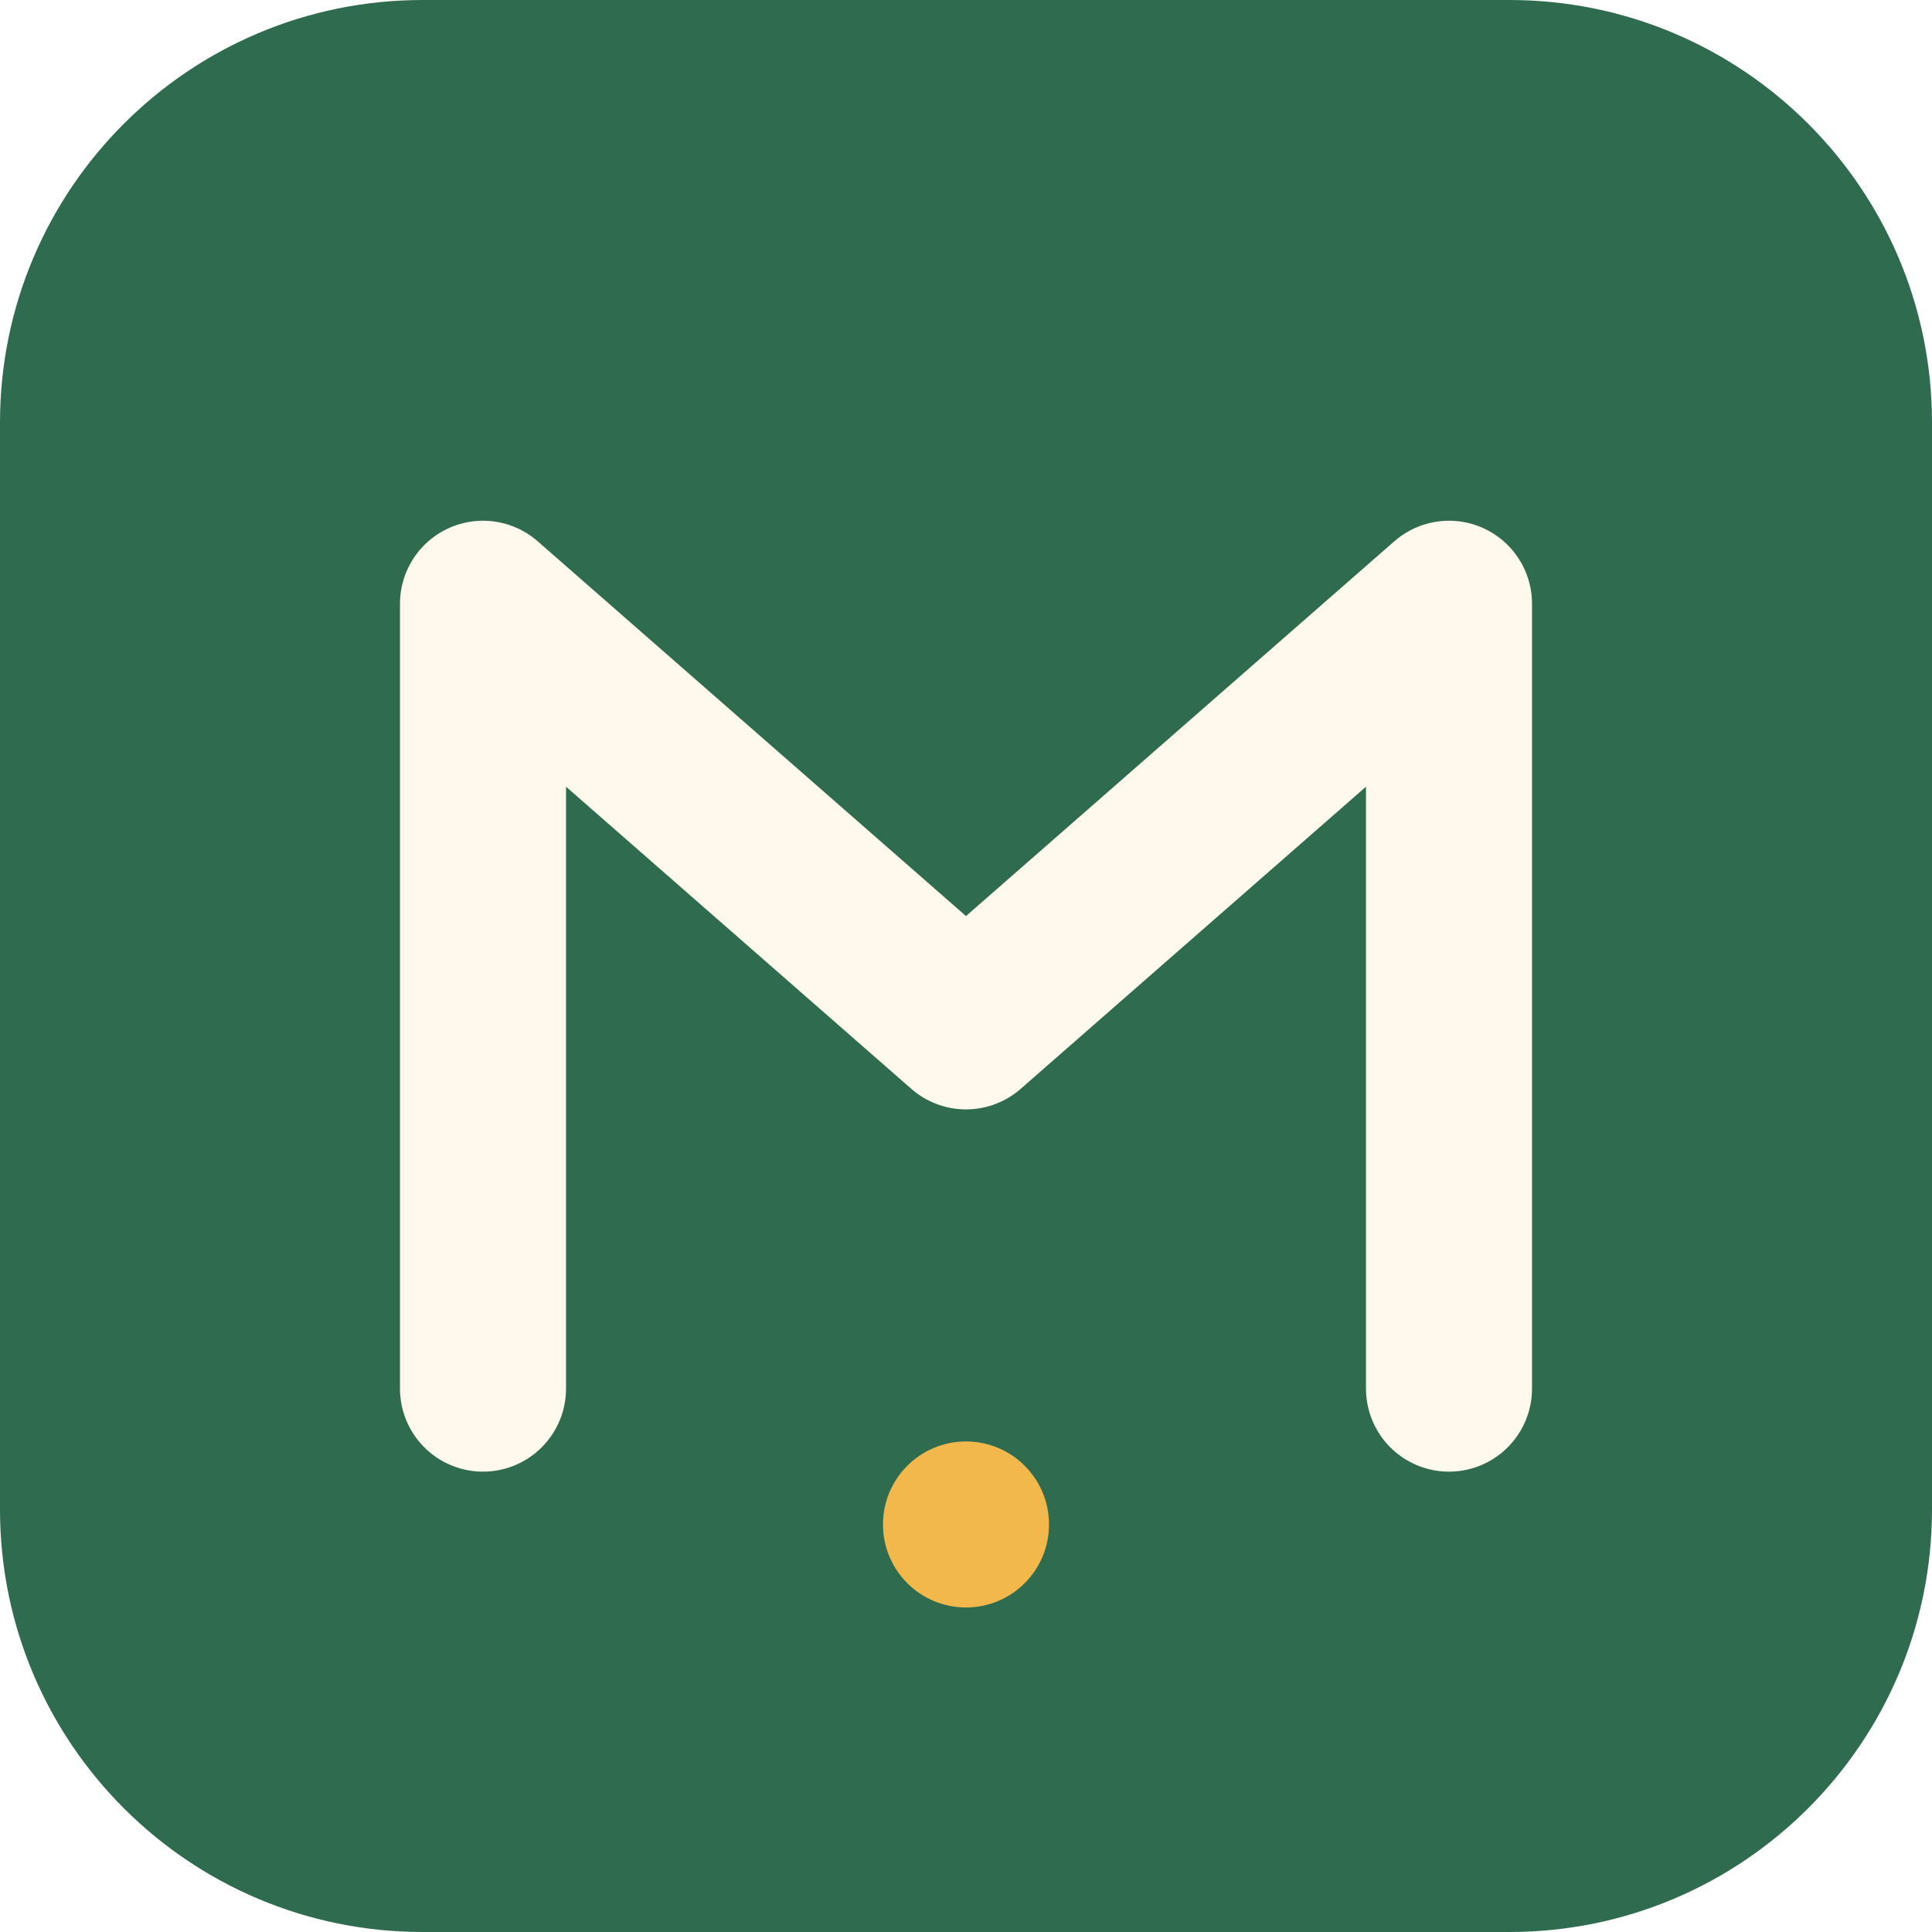
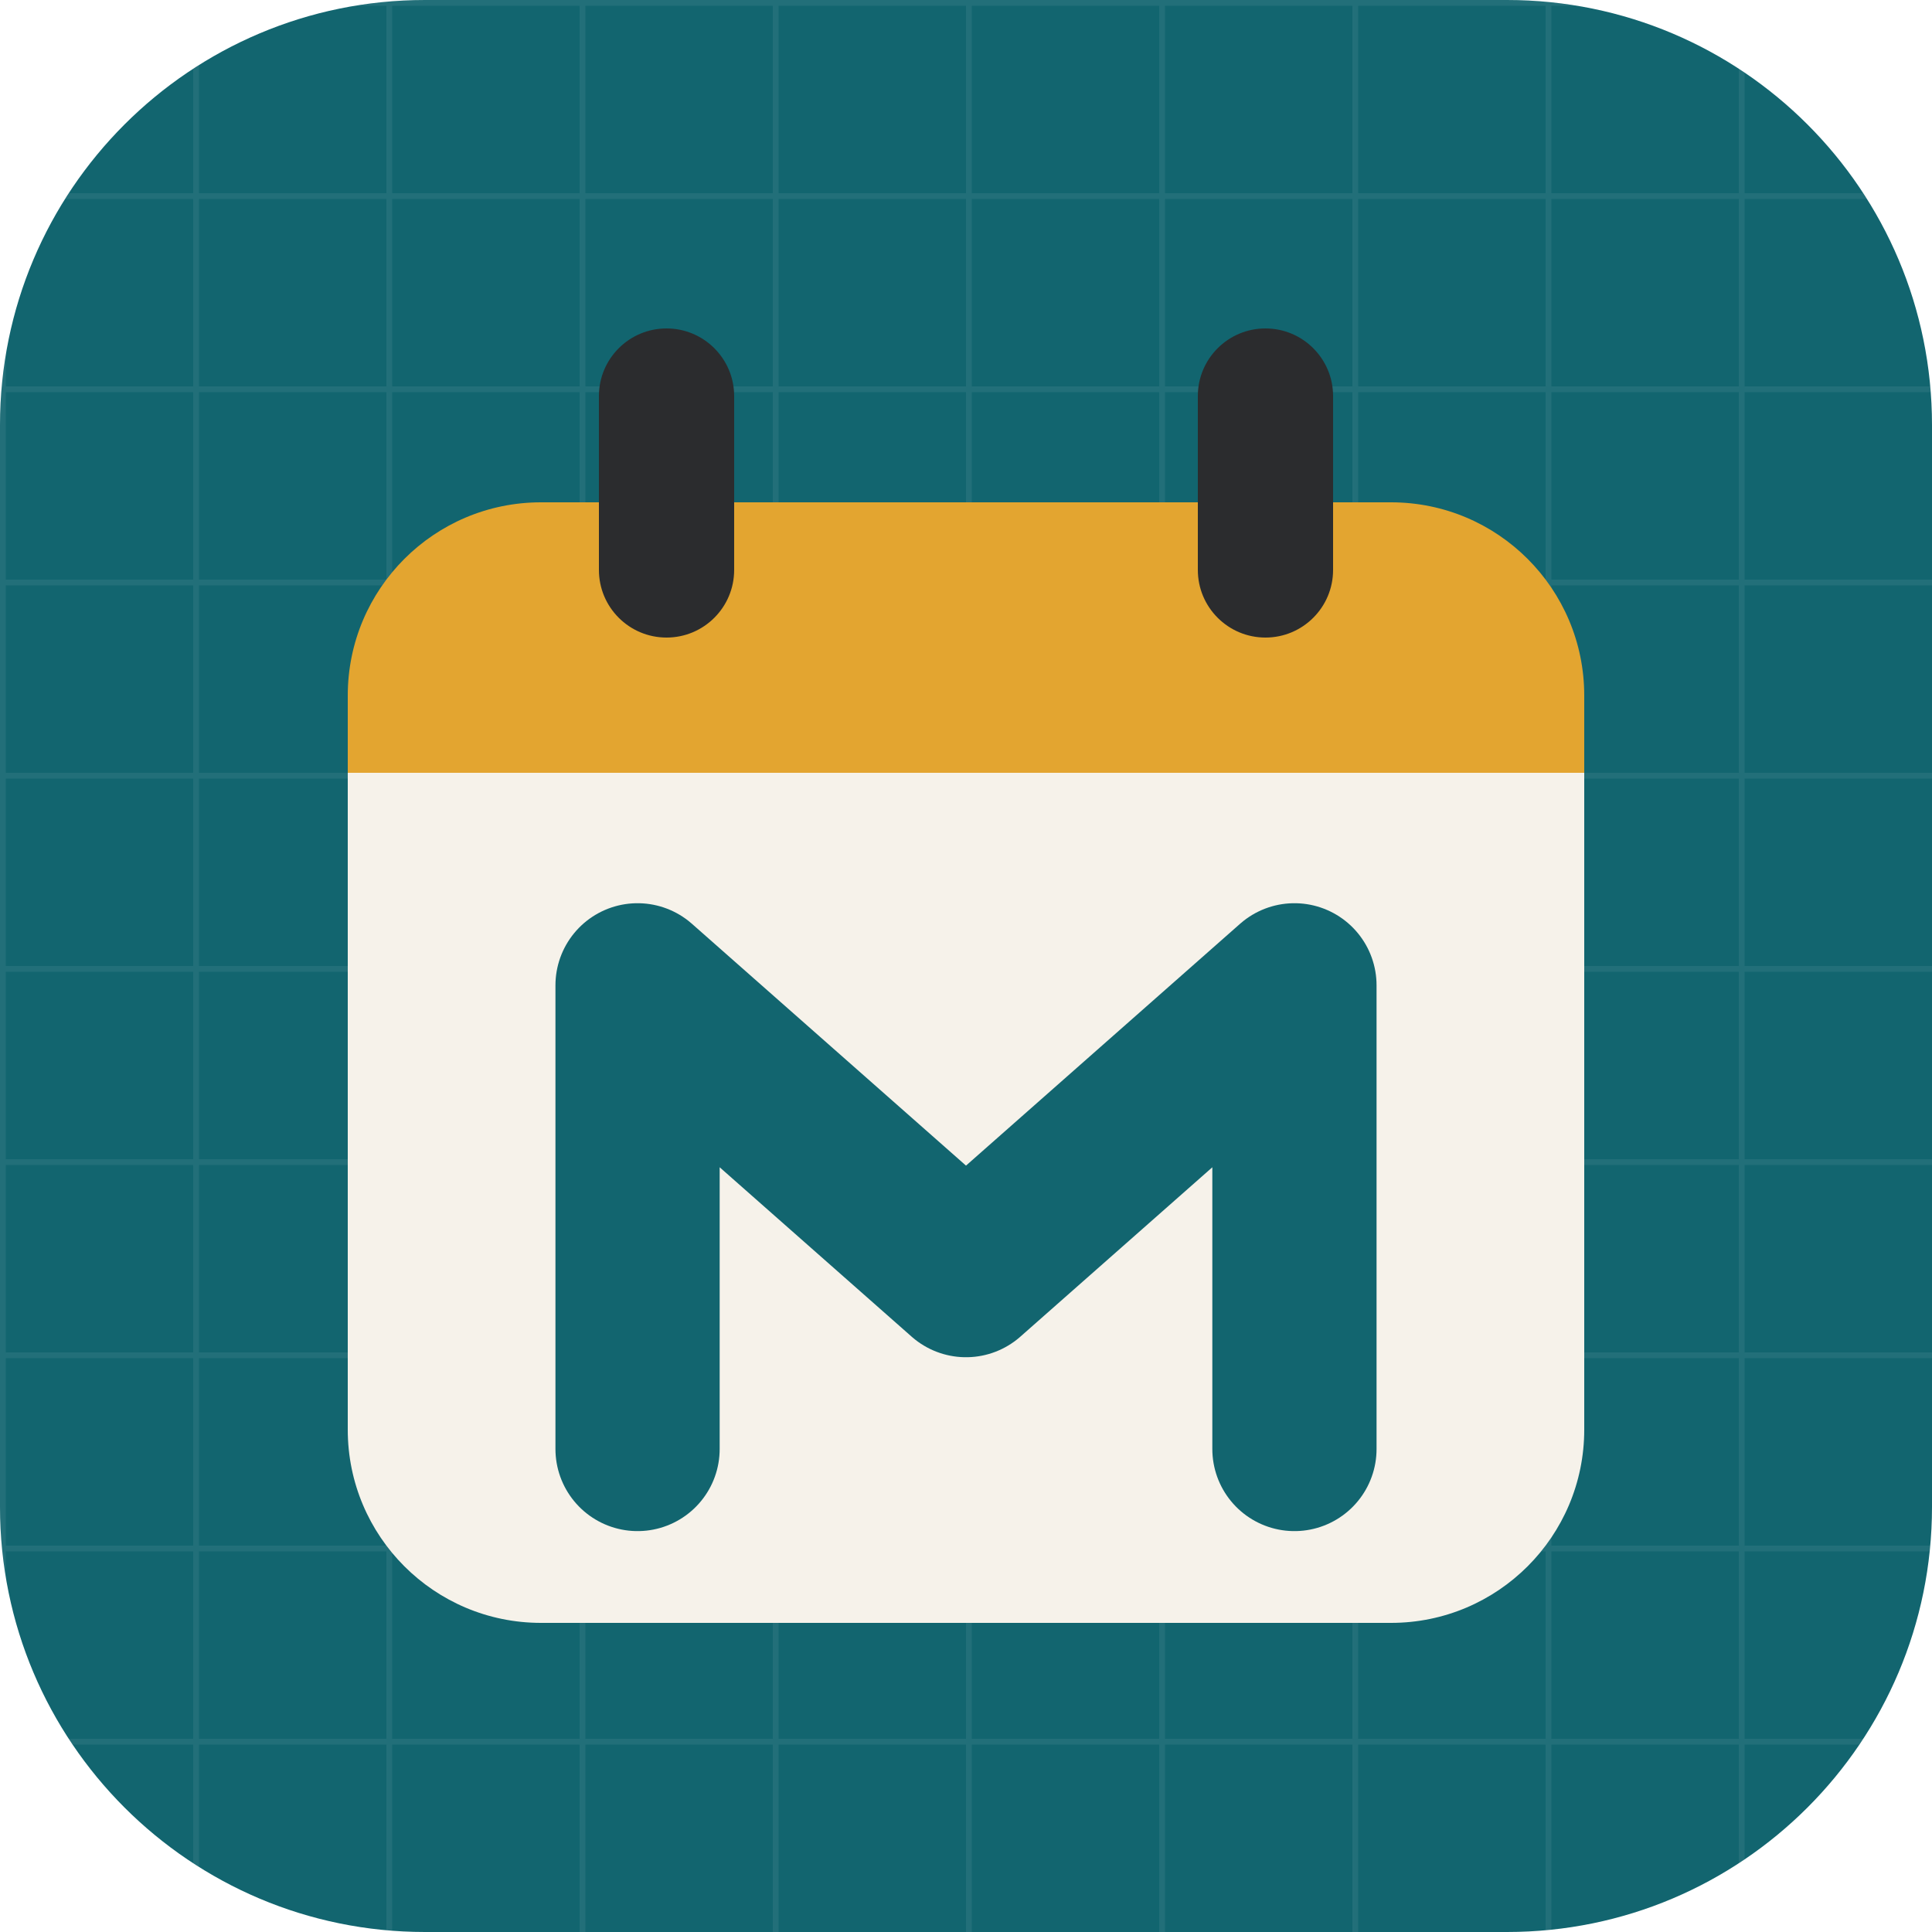
- <svg xmlns="http://www.w3.org/2000/svg" viewBox="0 0 512 512">
-   <rect width="512" height="512" rx="112" fill="#2f6b4f" />
-   <path d="M128 368V160l128 112 128-112v208" fill="none" stroke="#fff8ec" stroke-width="44" stroke-linecap="round" stroke-linejoin="round" />
-   <circle cx="256" cy="404" r="22" fill="#f2b84b" />
+ <svg xmlns="http://www.w3.org/2000/svg" viewBox="0 0 100 100">
+   <defs>
+     <pattern id="t" width="10" height="10" patternUnits="userSpaceOnUse">
+       <path d="M10 0H0V10" fill="none" stroke="rgba(255,255,255,.07)" stroke-width=".6" />
+     </pattern>
+   </defs>
+   <rect width="100" height="100" rx="22" fill="#12656F" />
+   <rect width="100" height="100" rx="22" fill="url(#t)" />
+   <path d="M18 36a10 10 0 0 1 10-10h44a10 10 0 0 1 10 10v4H18z" fill="#E3A530" />
+   <path d="M18 40h64v34a10 10 0 0 1-10 10H28a10 10 0 0 1-10-10z" fill="#F6F2EA" />
+   <rect x="31" y="17" width="7" height="16" rx="3.5" fill="#2B2C2E" />
+   <rect x="62" y="17" width="7" height="16" rx="3.5" fill="#2B2C2E" />
+   <path d="M33 75V51l17 15 17-15v24" fill="none" stroke="#12656F" stroke-width="8.5" stroke-linecap="round" stroke-linejoin="round" />
</svg>
